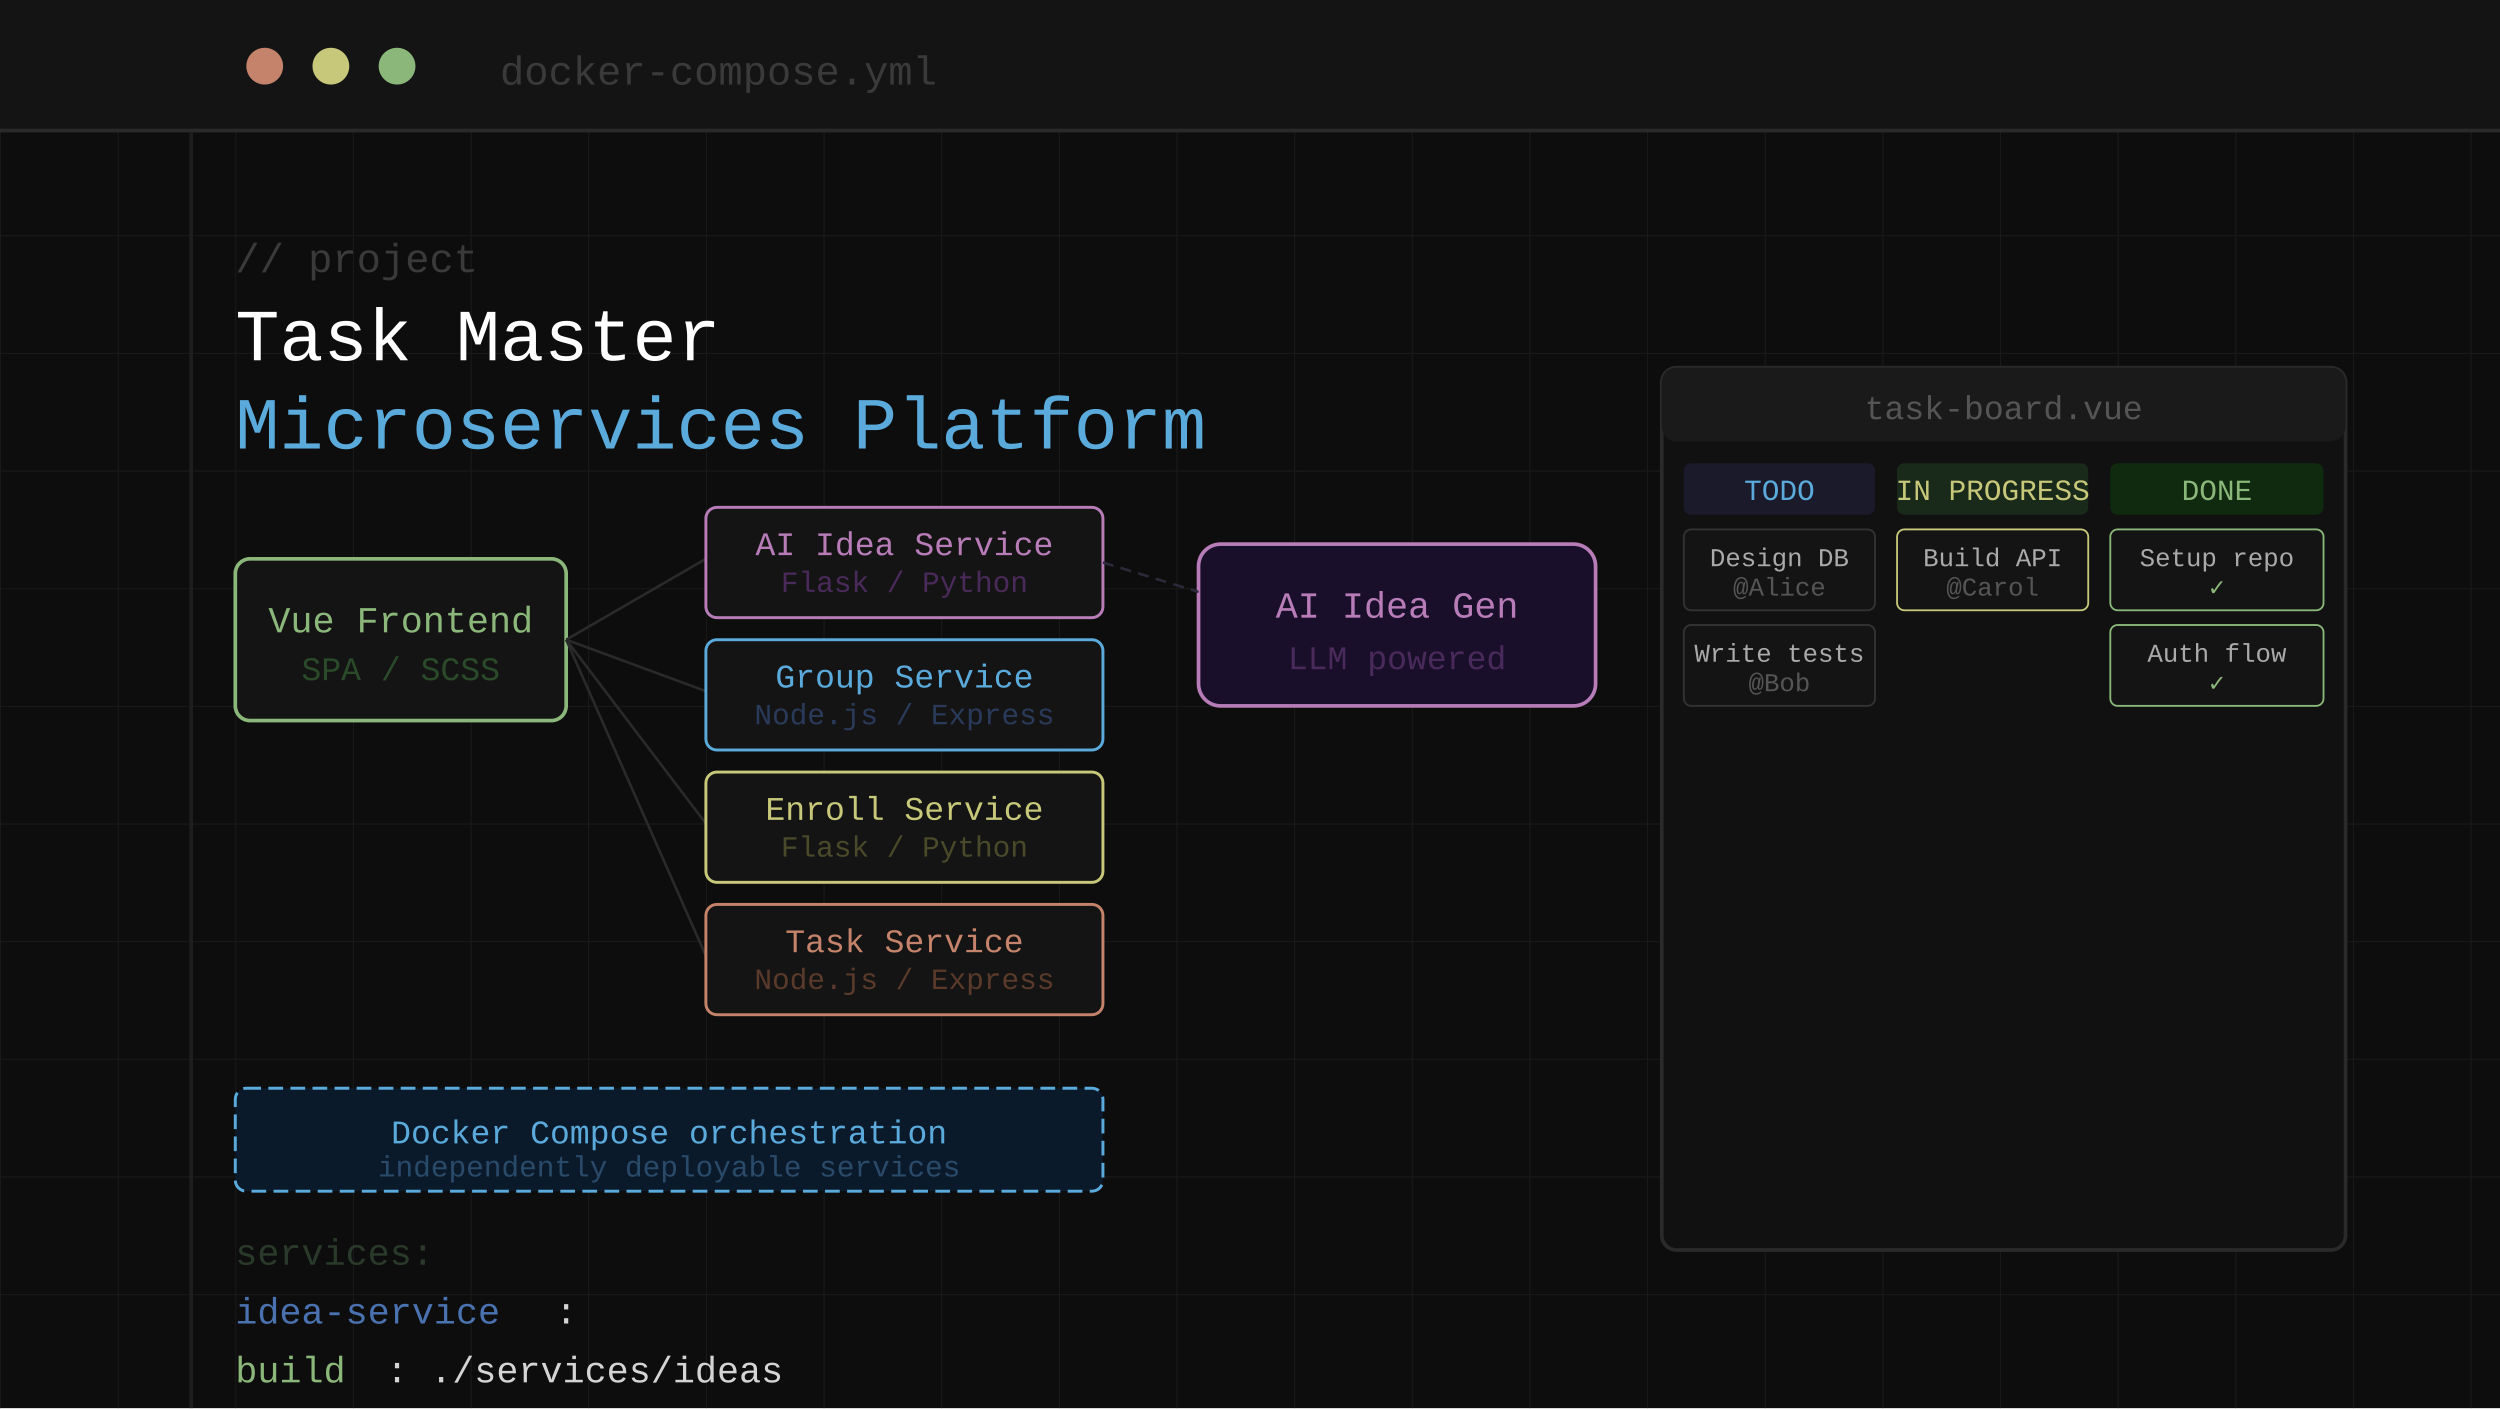
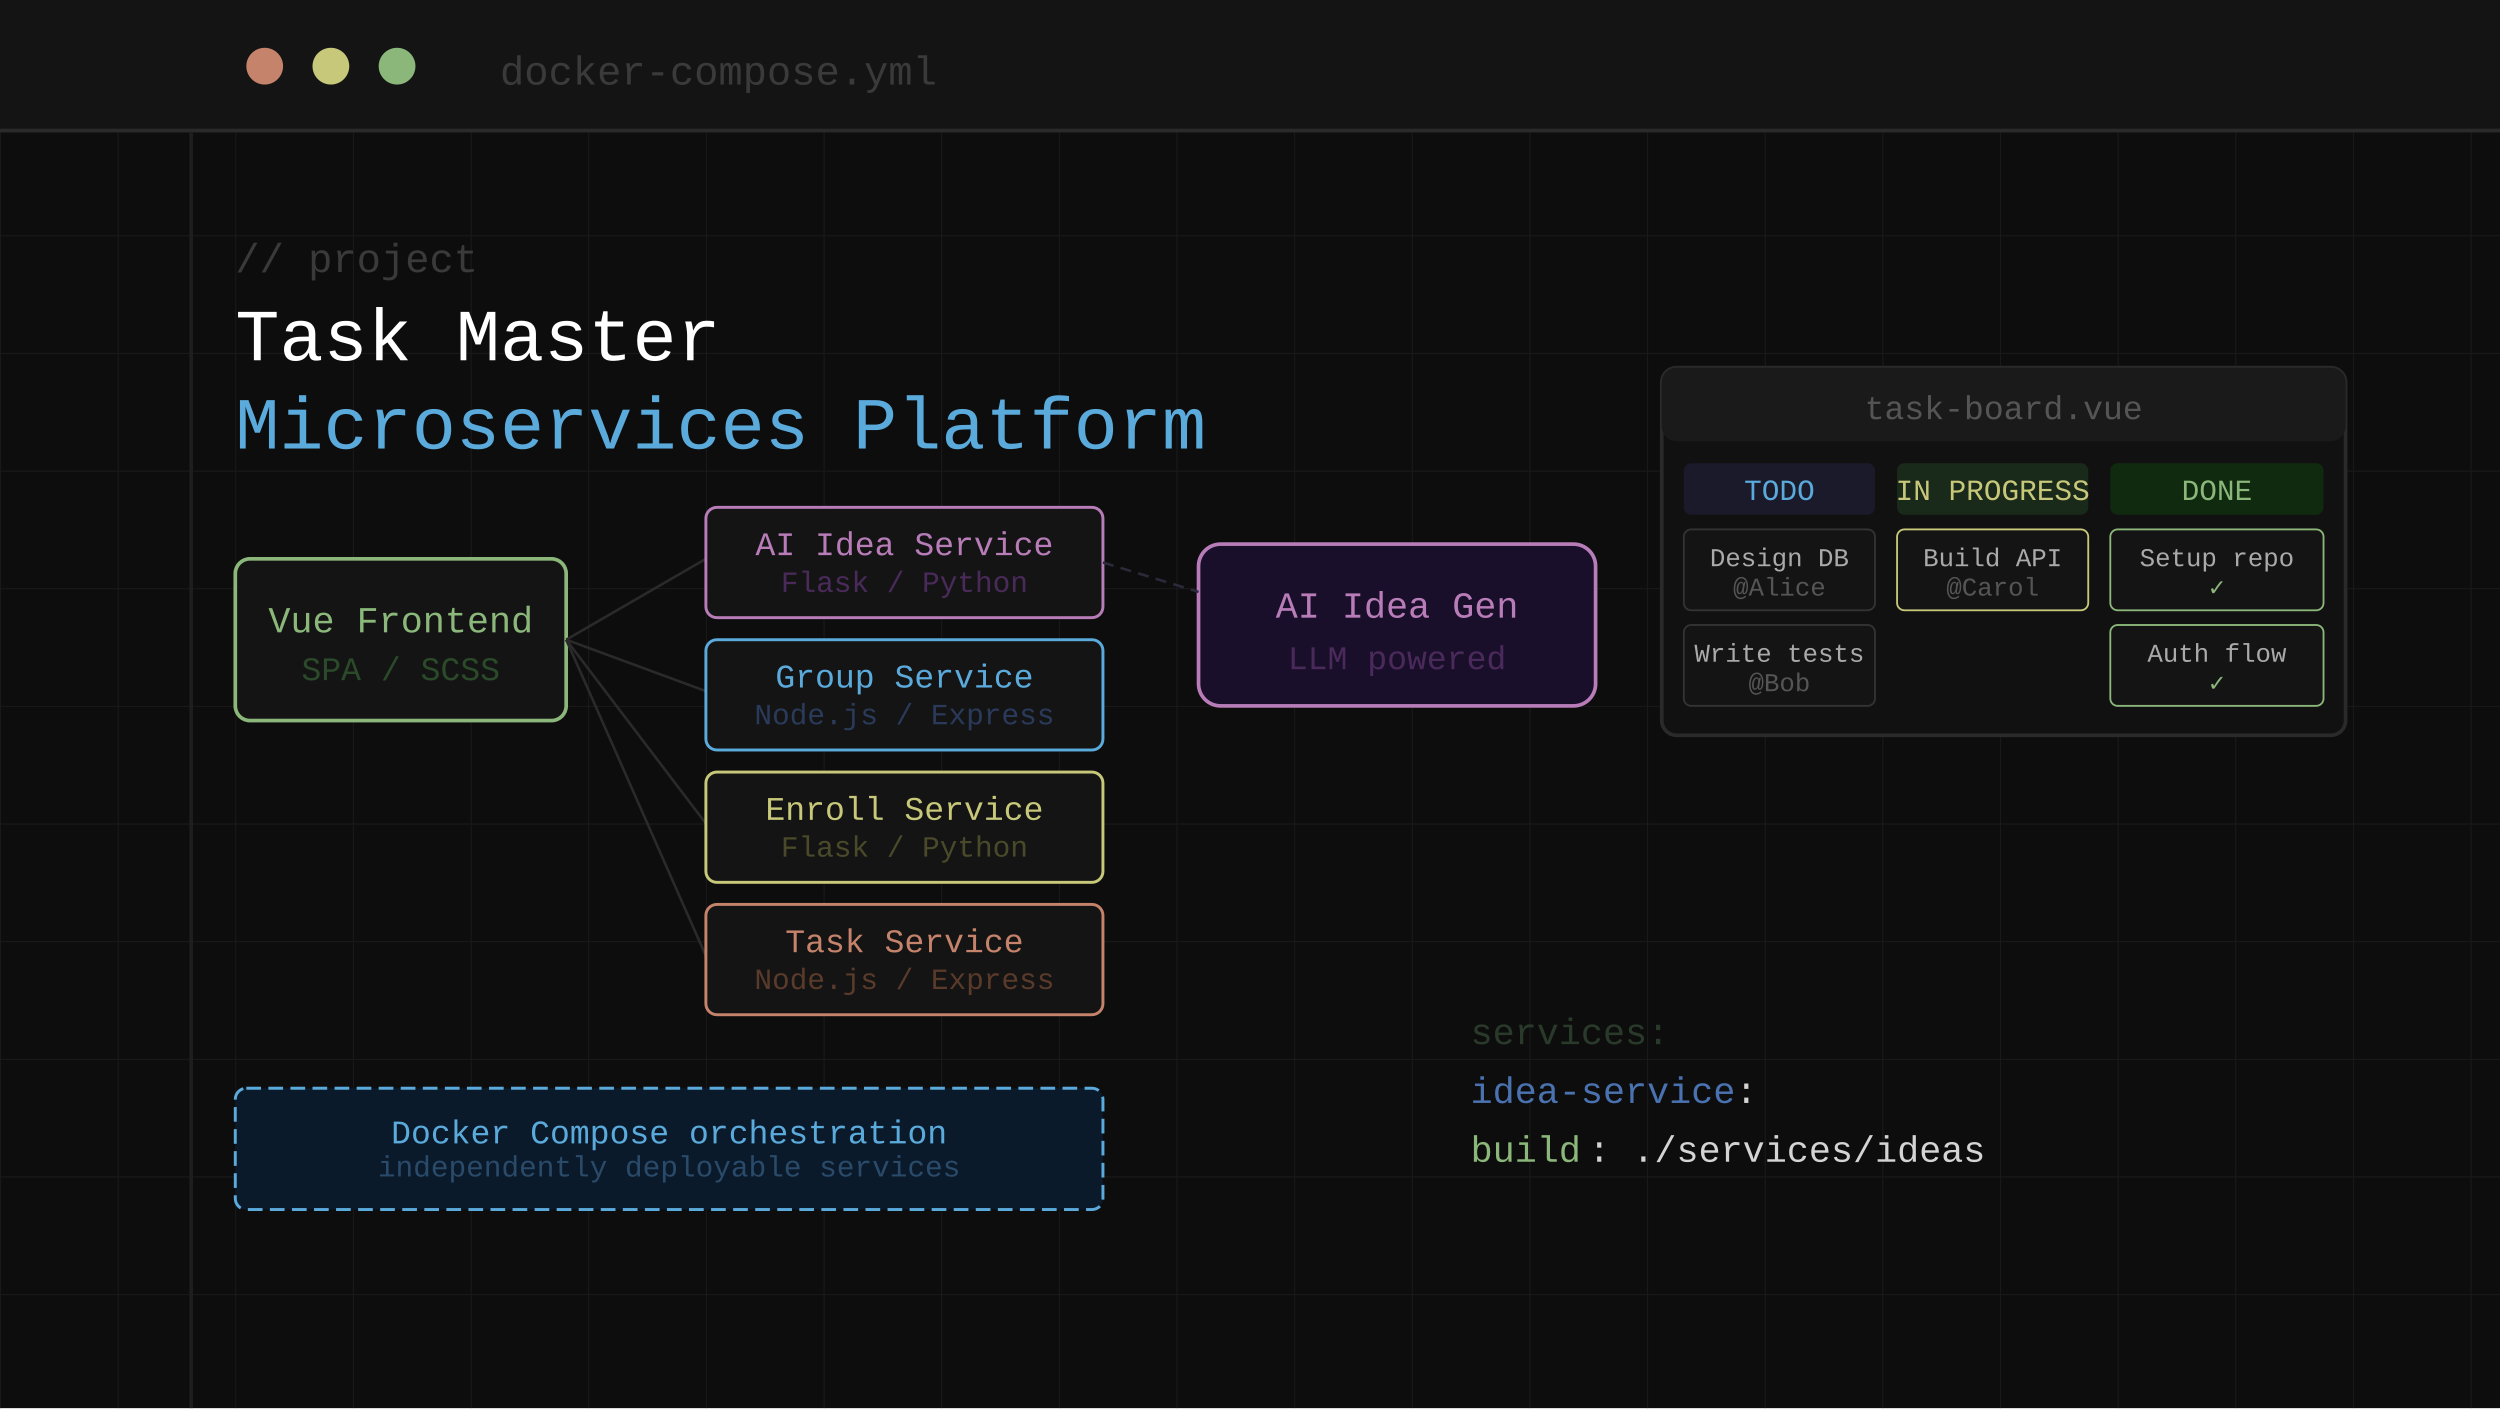
<svg xmlns="http://www.w3.org/2000/svg" viewBox="0 0 680 383">
  <style>.m{font-family:'JetBrains Mono','Courier New',monospace}</style>
  <rect width="680" height="383" fill="#0d0d0d" />
  <defs>
    <pattern id="gr" width="32" height="32" patternUnits="userSpaceOnUse">
      <path d="M32 0L0 0 0 32" fill="none" stroke="#1a1a1a" stroke-width="0.5" />
    </pattern>
  </defs>
  <rect width="680" height="383" fill="url(#gr)" />
  <rect x="0" y="0" width="680" height="36" fill="#141414" />
  <rect x="0" y="35" width="680" height="1" fill="#2a2a2a" />
  <circle cx="72" cy="18" r="5" fill="#C4836A" />
  <circle cx="90" cy="18" r="5" fill="#C8C87A" />
  <circle cx="108" cy="18" r="5" fill="#8BB87A" />
  <text x="136" y="23" class="m" font-size="11" fill="#3a3a3a">docker-compose.yml</text>
  <line x1="52" y1="36" x2="52" y2="383" stroke="#1e1e1e" stroke-width="1" />
  <text x="64" y="74" class="m" font-size="11" fill="#3a3a3a">// project</text>
  <text x="64" y="98" class="m" font-size="20" font-weight="500" fill="#ffffff">Task Master</text>
  <text x="64" y="122" class="m" font-size="20" font-weight="500" fill="#5BAADC">Microservices Platform</text>
  <rect x="64" y="152" width="90" height="44" rx="4" fill="#141414" stroke="#8BB87A" stroke-width="1" />
  <text x="109" y="172" class="m" font-size="10" fill="#8BB87A" text-anchor="middle">Vue Frontend</text>
  <text x="109" y="185" class="m" font-size="9" fill="#2a4a2a" text-anchor="middle">SPA / SCSS</text>
  <line x1="154" y1="174" x2="192" y2="152" stroke="#2a2a2a" stroke-width="0.7" />
  <line x1="154" y1="174" x2="192" y2="188" stroke="#2a2a2a" stroke-width="0.7" />
  <line x1="154" y1="174" x2="192" y2="224" stroke="#2a2a2a" stroke-width="0.7" />
  <line x1="154" y1="174" x2="192" y2="260" stroke="#2a2a2a" stroke-width="0.7" />
  <rect x="192" y="138" width="108" height="30" rx="3" fill="#141414" stroke="#B87DB8" stroke-width="0.8" />
  <text x="246" y="151" class="m" font-size="9" fill="#B87DB8" text-anchor="middle">AI Idea Service</text>
  <text x="246" y="161" class="m" font-size="8" fill="#4a2a5a" text-anchor="middle">Flask / Python</text>
  <rect x="192" y="174" width="108" height="30" rx="3" fill="#141414" stroke="#5BAADC" stroke-width="0.8" />
  <text x="246" y="187" class="m" font-size="9" fill="#5BAADC" text-anchor="middle">Group Service</text>
  <text x="246" y="197" class="m" font-size="8" fill="#2a3a5a" text-anchor="middle">Node.js / Express</text>
  <rect x="192" y="210" width="108" height="30" rx="3" fill="#141414" stroke="#C8C87A" stroke-width="0.8" />
  <text x="246" y="223" class="m" font-size="9" fill="#C8C87A" text-anchor="middle">Enroll Service</text>
  <text x="246" y="233" class="m" font-size="8" fill="#4a4a2a" text-anchor="middle">Flask / Python</text>
  <rect x="192" y="246" width="108" height="30" rx="3" fill="#141414" stroke="#C4836A" stroke-width="0.8" />
  <text x="246" y="259" class="m" font-size="9" fill="#C4836A" text-anchor="middle">Task Service</text>
  <text x="246" y="269" class="m" font-size="8" fill="#5a3a2a" text-anchor="middle">Node.js / Express</text>
-   <rect x="64" y="296" width="236" height="28" rx="3" fill="#0a1a2a" stroke="#5BAADC" stroke-width="0.8" stroke-dasharray="4 2" />
+   <rect x="64" y="296" width="236" height="33" rx="3" fill="#0a1a2a" stroke="#5BAADC" stroke-width="0.8" stroke-dasharray="4 2" />
  <text x="182" y="311" class="m" font-size="9" fill="#5BAADC" text-anchor="middle">Docker Compose orchestration</text>
  <text x="182" y="320" class="m" font-size="8" fill="#2a4a6a" text-anchor="middle">independently deployable services</text>
  <rect x="326" y="148" width="108" height="44" rx="6" fill="#1a0f2a" stroke="#B87DB8" stroke-width="1" />
  <text x="380" y="168" class="m" font-size="10" fill="#B87DB8" text-anchor="middle">AI Idea Gen</text>
  <text x="380" y="182" class="m" font-size="9" fill="#4a2a5a" text-anchor="middle">LLM powered</text>
  <line x1="300" y1="153" x2="326" y2="161" stroke="#2a2a3a" stroke-width="0.7" stroke-dasharray="3 2" />
-   <rect x="452" y="100" width="186" height="240" rx="4" fill="#111" stroke="#2a2a2a" stroke-width="1" />
+   <rect x="452" y="100" width="186" height="100" rx="4" fill="#111" stroke="#2a2a2a" stroke-width="1" />
  <rect x="452" y="100" width="186" height="20" rx="4" fill="#1a1a1a" />
  <text x="545" y="114" class="m" font-size="9" fill="#555" text-anchor="middle">task-board.vue</text>
  <rect x="458" y="126" width="52" height="14" rx="2" fill="#1a1a2a" />
  <text x="484" y="136" class="m" font-size="8" fill="#5BAADC" text-anchor="middle">TODO</text>
  <rect x="458" y="144" width="52" height="22" rx="2" fill="#141414" stroke="#333" stroke-width="0.5" />
  <text x="484" y="154" class="m" font-size="7" fill="#aaa" text-anchor="middle">Design DB</text>
  <text x="484" y="162" class="m" font-size="7" fill="#555" text-anchor="middle">@Alice</text>
  <rect x="458" y="170" width="52" height="22" rx="2" fill="#141414" stroke="#333" stroke-width="0.5" />
  <text x="484" y="180" class="m" font-size="7" fill="#aaa" text-anchor="middle">Write tests</text>
  <text x="484" y="188" class="m" font-size="7" fill="#555" text-anchor="middle">@Bob</text>
  <rect x="516" y="126" width="52" height="14" rx="2" fill="#1a2a1a" />
  <text x="542" y="136" class="m" font-size="8" fill="#C8C87A" text-anchor="middle">IN PROGRESS</text>
  <rect x="516" y="144" width="52" height="22" rx="2" fill="#141414" stroke="#C8C87A" stroke-width="0.5" />
  <text x="542" y="154" class="m" font-size="7" fill="#aaa" text-anchor="middle">Build API</text>
  <text x="542" y="162" class="m" font-size="7" fill="#555" text-anchor="middle">@Carol</text>
  <rect x="574" y="126" width="58" height="14" rx="2" fill="#0f2a0f" />
  <text x="603" y="136" class="m" font-size="8" fill="#8BB87A" text-anchor="middle">DONE</text>
  <rect x="574" y="144" width="58" height="22" rx="2" fill="#141414" stroke="#8BB87A" stroke-width="0.5" />
  <text x="603" y="154" class="m" font-size="7" fill="#aaa" text-anchor="middle">Setup repo</text>
  <text x="603" y="162" class="m" font-size="7" fill="#8BB87A" text-anchor="middle">✓</text>
  <rect x="574" y="170" width="58" height="22" rx="2" fill="#141414" stroke="#8BB87A" stroke-width="0.5" />
  <text x="603" y="180" class="m" font-size="7" fill="#aaa" text-anchor="middle">Auth flow</text>
  <text x="603" y="188" class="m" font-size="7" fill="#8BB87A" text-anchor="middle">✓</text>
-   <text x="64" y="344" class="m" font-size="10" fill="#2a3a2a">services:</text>
-   <text x="64" y="360" class="m" font-size="10" fill="#4A72B0">  idea-service</text>
-   <text x="151" y="360" class="m" font-size="10" fill="#d4d4d4">:</text>
-   <text x="64" y="376" class="m" font-size="10" fill="#8BB87A">    build</text>
-   <text x="105" y="376" class="m" font-size="10" fill="#d4d4d4">: ./services/ideas</text>
+   <text x="400" y="284" class="m" font-size="10" fill="#2a3a2a">services:</text>
+   <text x="400" y="300" class="m" font-size="10" fill="#4A72B0">  idea-service</text>
+   <text x="472" y="300" class="m" font-size="10" fill="#d4d4d4">:</text>
+   <text x="400" y="316" class="m" font-size="10" fill="#8BB87A">    build</text>
+   <text x="432" y="316" class="m" font-size="10" fill="#d4d4d4">: ./services/ideas</text>
</svg>
